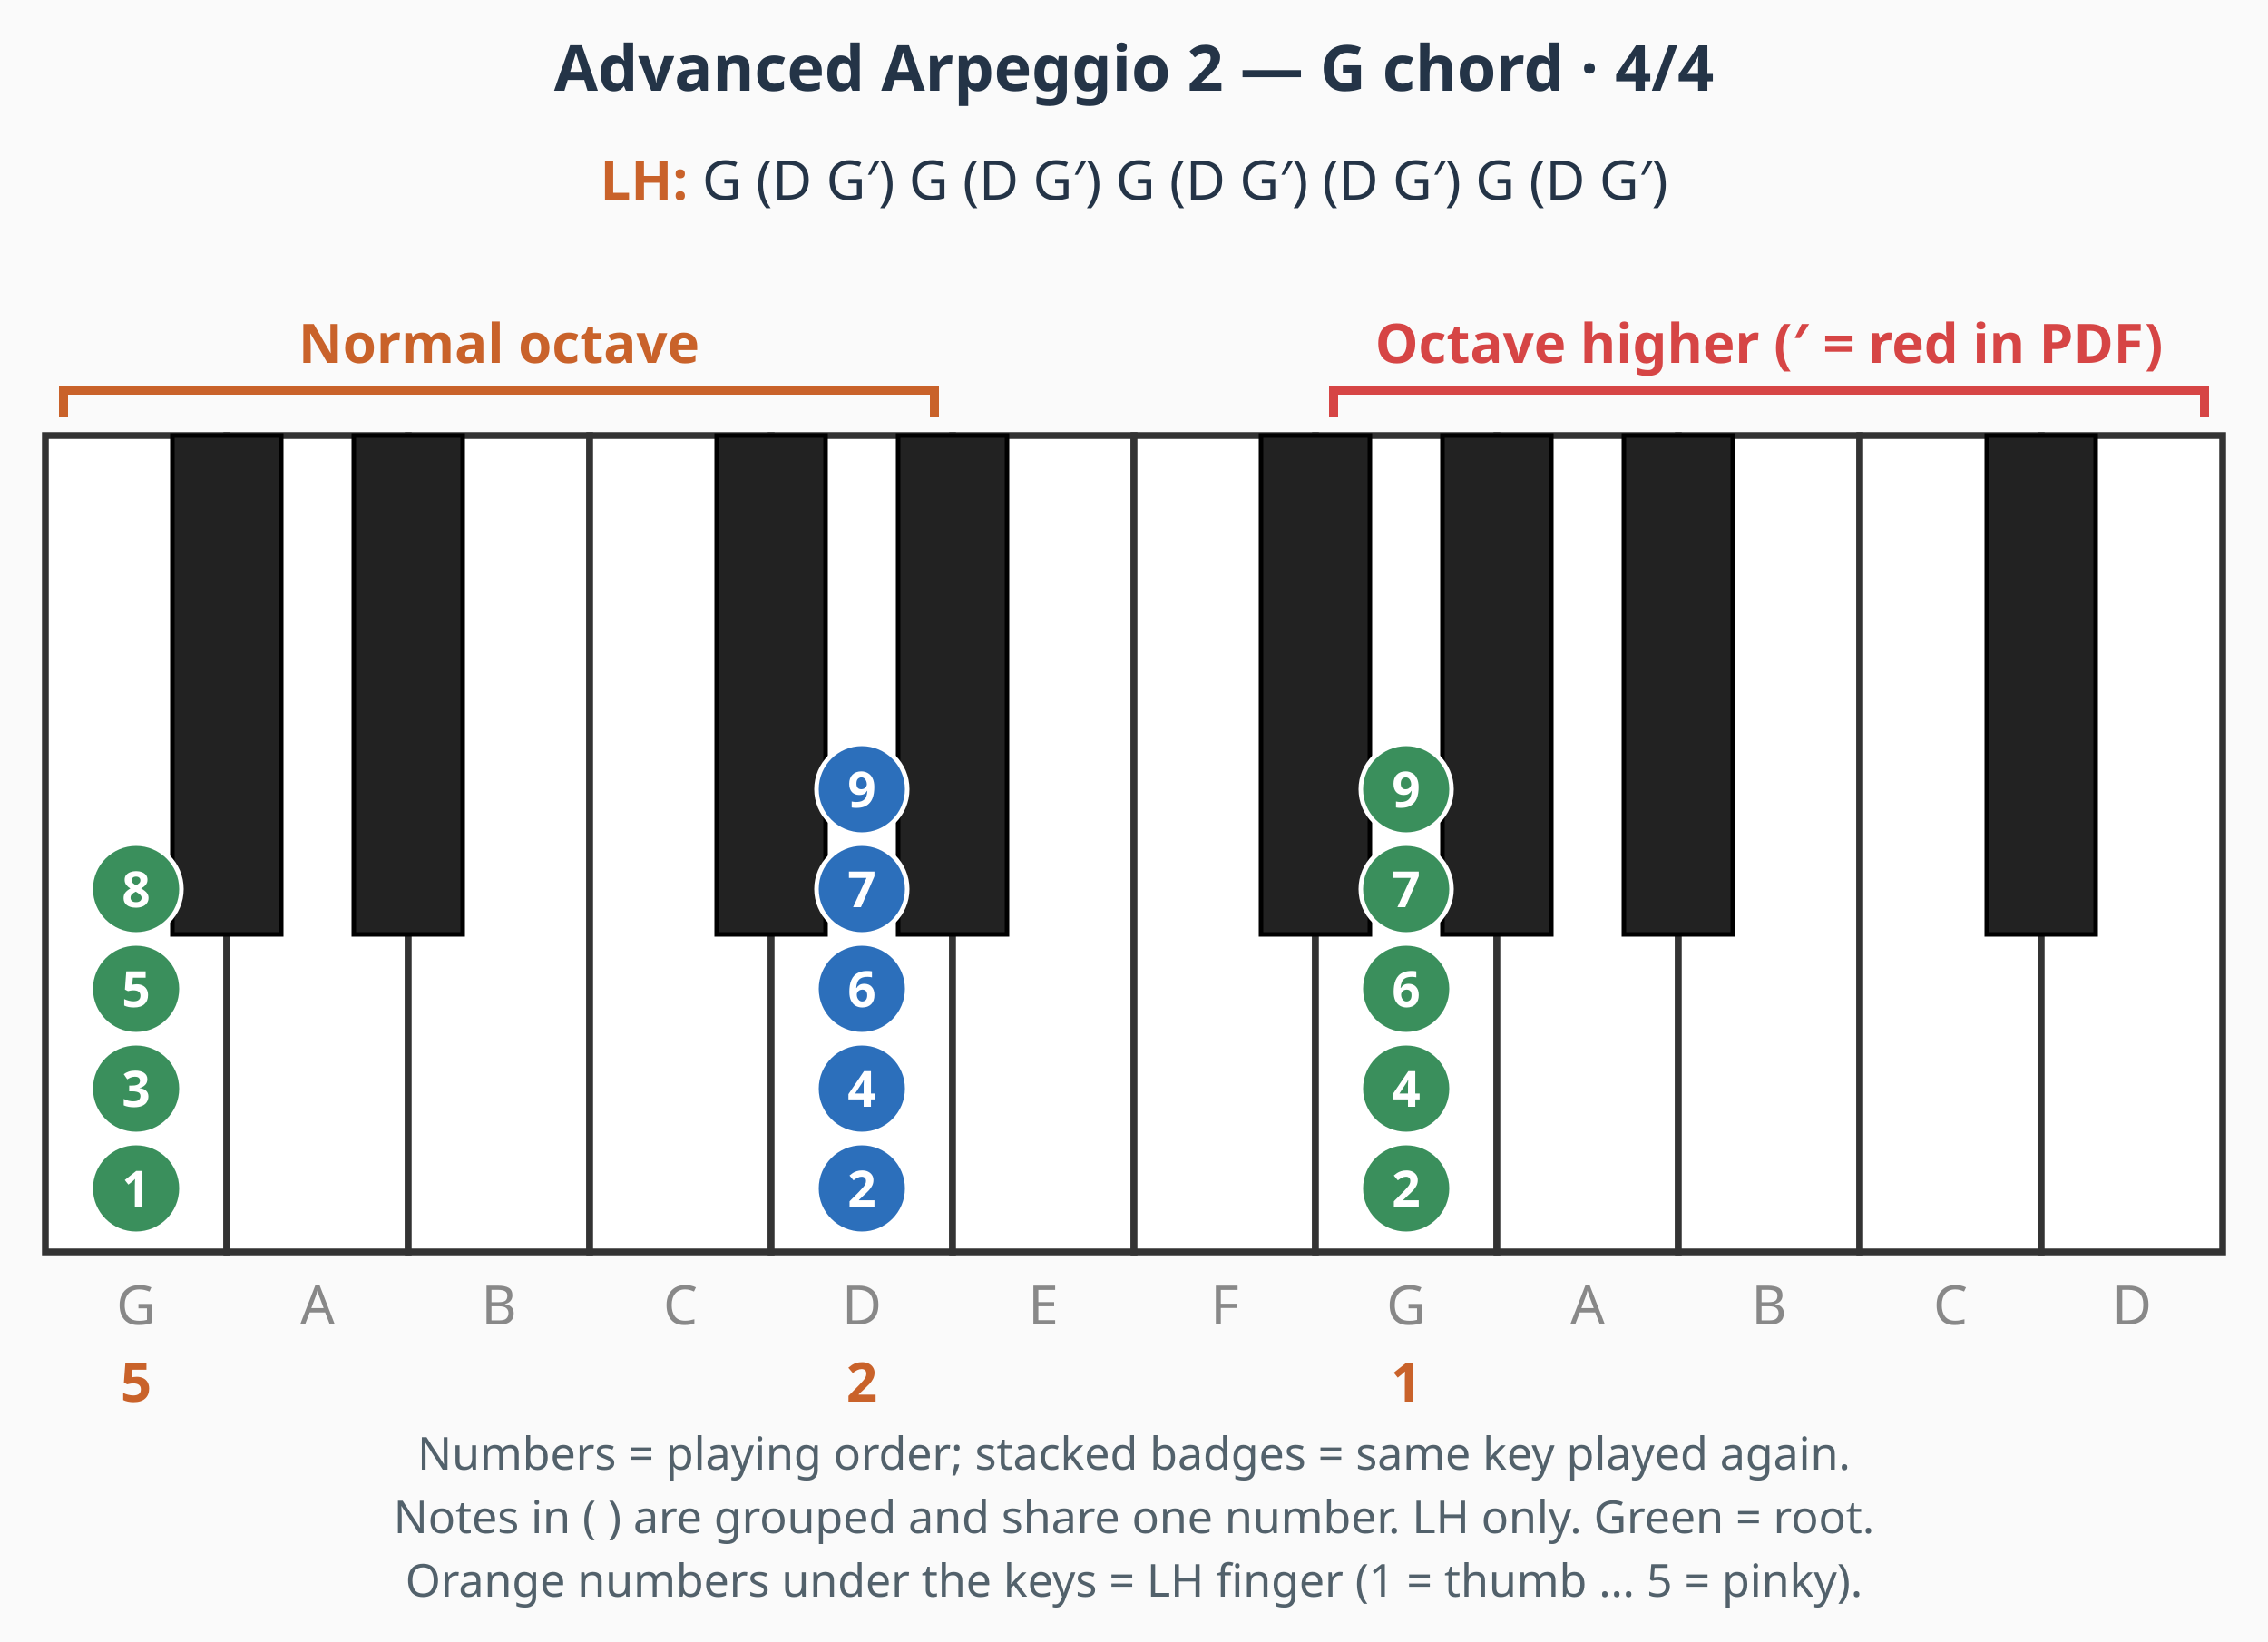
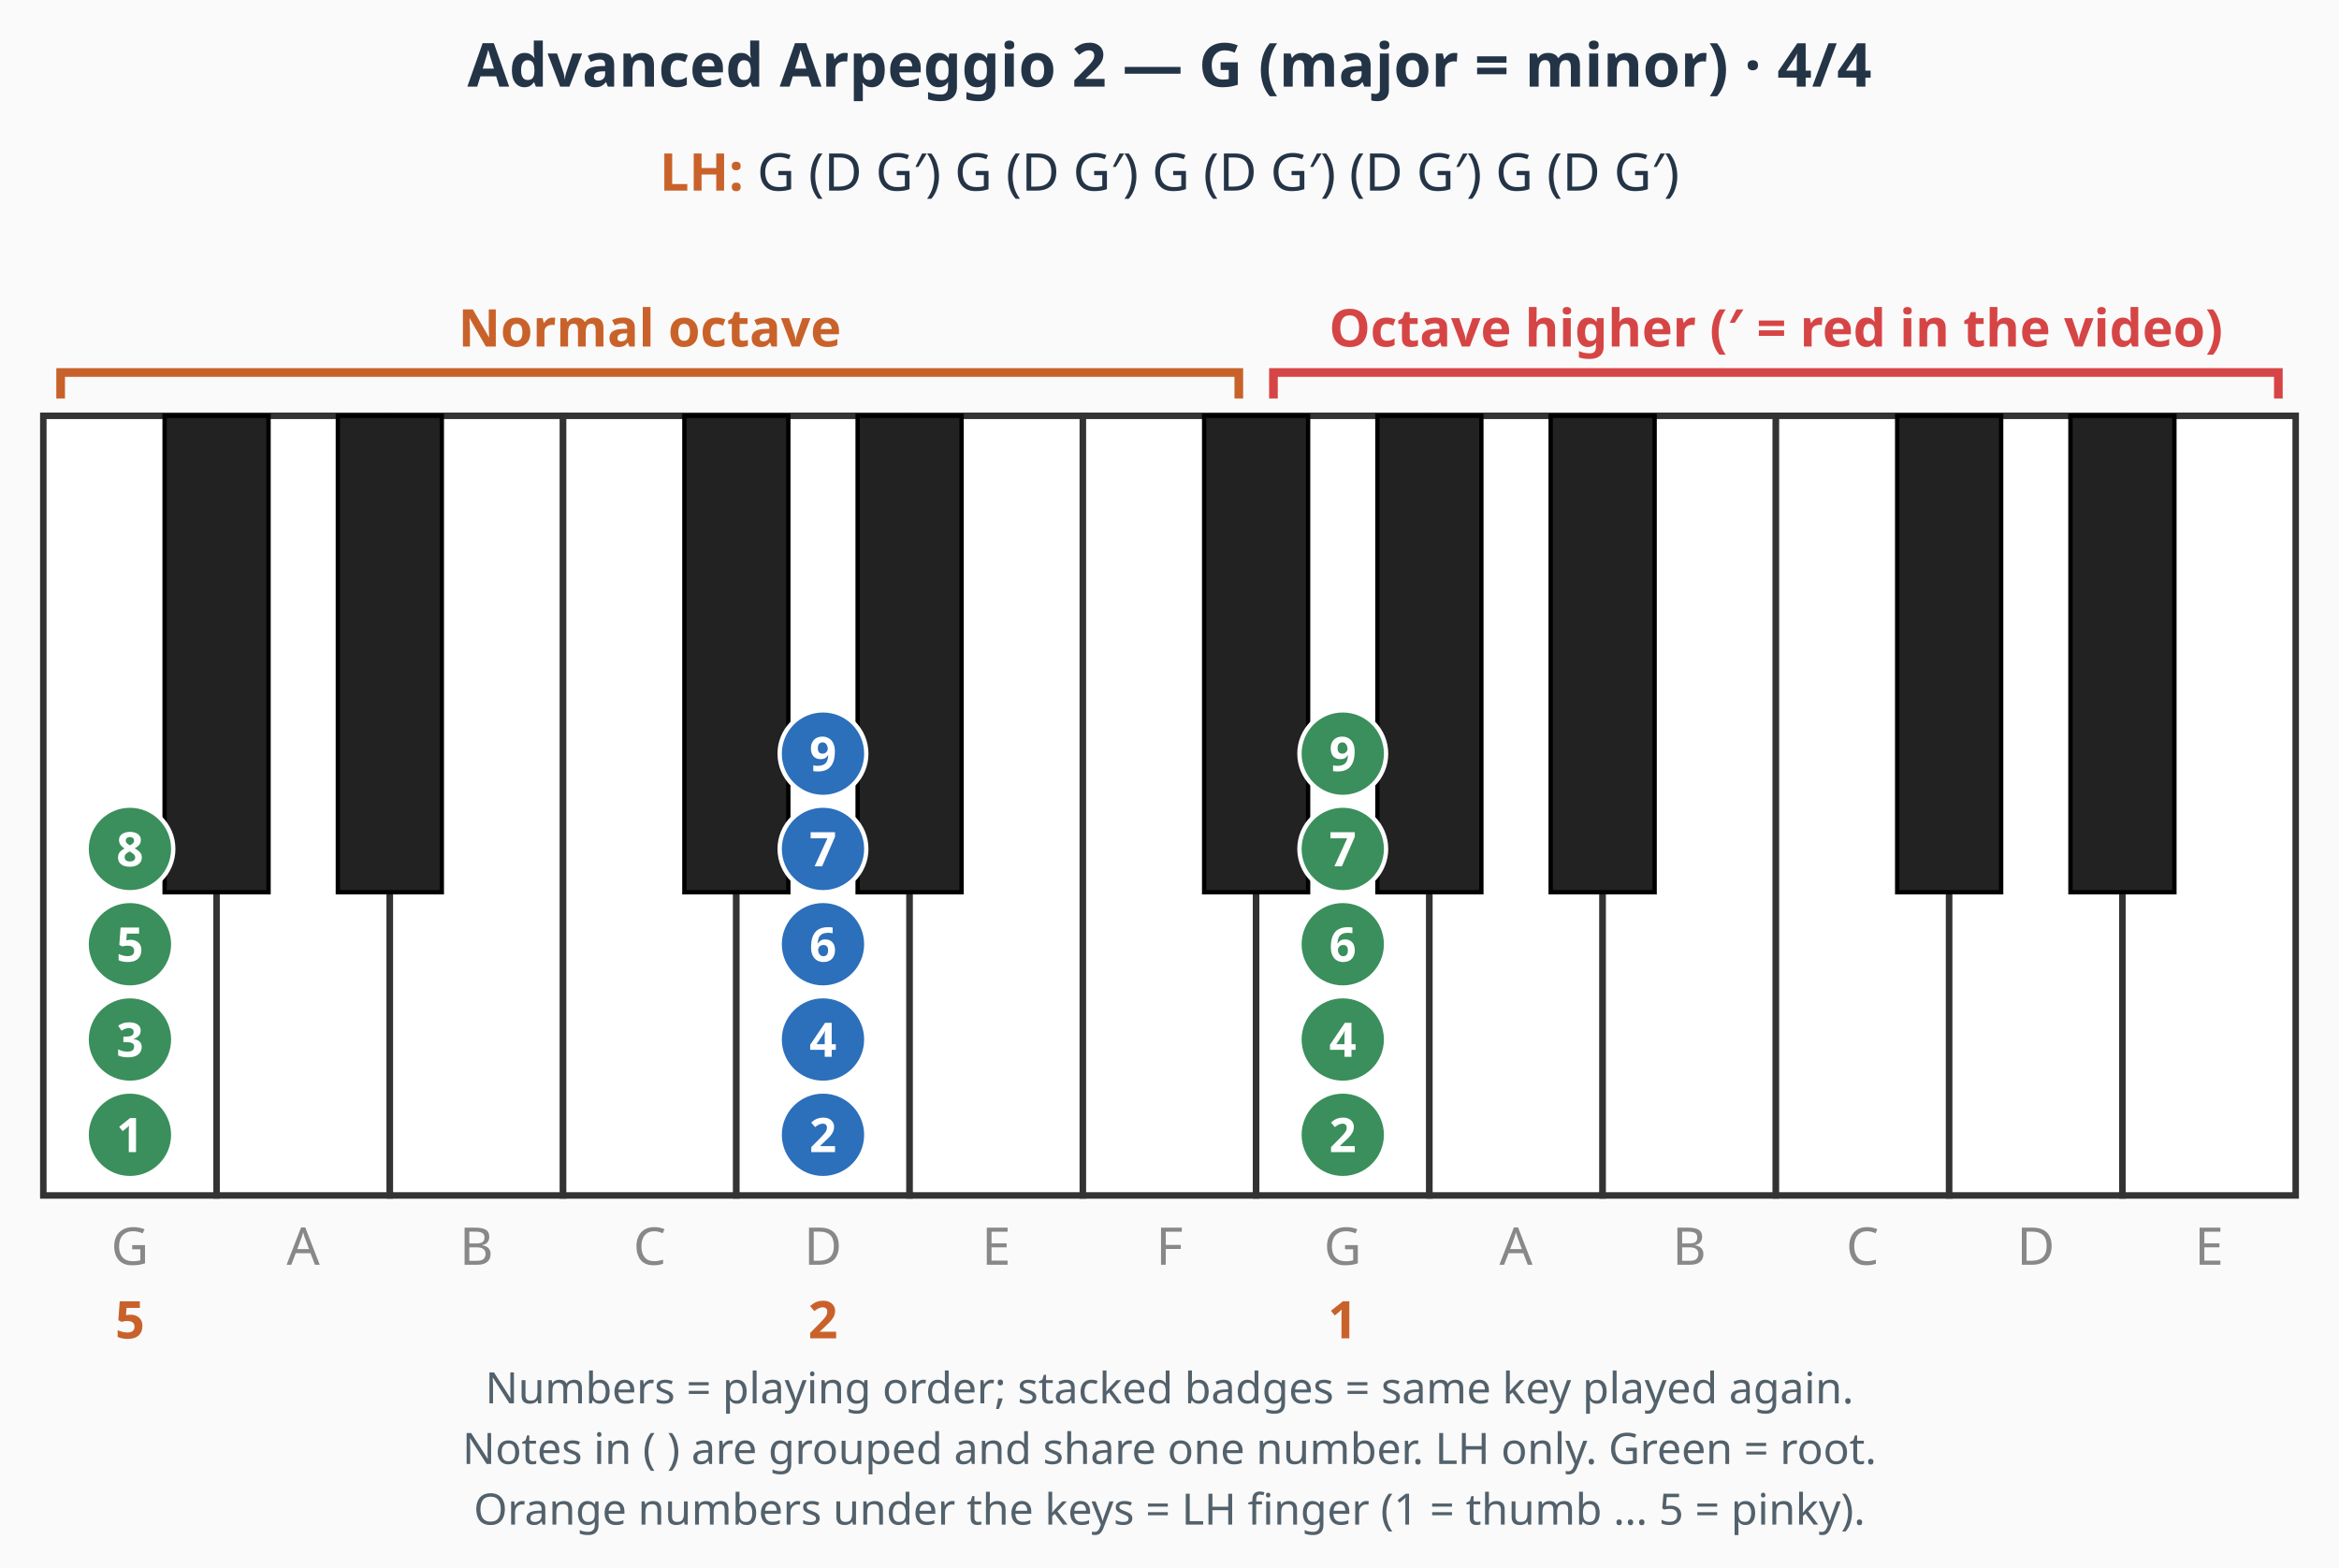
- <svg xmlns="http://www.w3.org/2000/svg" viewBox="0 0 500 362" font-family="sans-serif">
-   <rect width="500" height="362" fill="#fafafa" />
-   <text x="250" y="20" text-anchor="middle" font-size="14" font-weight="bold" fill="#243447">Advanced Arpeggio 2 — G chord · 4/4</text>
-   <text x="250" y="44" text-anchor="middle" font-size="12" fill="#243447">
+ <svg xmlns="http://www.w3.org/2000/svg" viewBox="0 0 540 362" font-family="sans-serif">
+   <rect width="540" height="362" fill="#fafafa" />
+   <text x="270" y="20" text-anchor="middle" font-size="14" font-weight="bold" fill="#243447">Advanced Arpeggio 2 — G (major = minor) · 4/4</text>
+   <text x="270" y="44" text-anchor="middle" font-size="12" fill="#243447">
    <tspan fill="#c9622a" font-weight="bold">LH:</tspan> G (D G′) G (D G′) G (D G′) (D G′) G (D G′)</text>
-   <path d="M14 92 V86 H206 V92" fill="none" stroke="#c9622a" stroke-width="2" />
-   <text x="110" y="80" text-anchor="middle" font-size="12" font-weight="bold" fill="#c9622a">Normal octave</text>
-   <path d="M294 92 V86 H486 V92" fill="none" stroke="#d64545" stroke-width="2" />
-   <text x="390" y="80" text-anchor="middle" font-size="12" font-weight="bold" fill="#d64545">Octave higher (′ = red in PDF)</text>
+   <path d="M14 92 V86 H286 V92" fill="none" stroke="#c9622a" stroke-width="2" />
+   <text x="150" y="80" text-anchor="middle" font-size="12" font-weight="bold" fill="#c9622a">Normal octave</text>
+   <path d="M294 92 V86 H526 V92" fill="none" stroke="#d64545" stroke-width="2" />
+   <text x="410" y="80" text-anchor="middle" font-size="12" font-weight="bold" fill="#d64545">Octave higher (′ = red in the video)</text>
  <g transform="translate(0,96)">
    <g stroke="#333" stroke-width="1.5">
      <rect x="10" y="0" width="40" height="180" fill="#ffffff" />
      <rect x="50" y="0" width="40" height="180" fill="#ffffff" />
      <rect x="90" y="0" width="40" height="180" fill="#ffffff" />
      <rect x="130" y="0" width="40" height="180" fill="#ffffff" />
      <rect x="170" y="0" width="40" height="180" fill="#ffffff" />
      <rect x="210" y="0" width="40" height="180" fill="#ffffff" />
      <rect x="250" y="0" width="40" height="180" fill="#ffffff" />
      <rect x="290" y="0" width="40" height="180" fill="#ffffff" />
      <rect x="330" y="0" width="40" height="180" fill="#ffffff" />
      <rect x="370" y="0" width="40" height="180" fill="#ffffff" />
      <rect x="410" y="0" width="40" height="180" fill="#ffffff" />
      <rect x="450" y="0" width="40" height="180" fill="#ffffff" />
+       <rect x="490" y="0" width="40" height="180" fill="#ffffff" />
    </g>
    <g stroke="#000" stroke-width="1" fill="#222222">
      <rect x="38" y="0" width="24" height="110" />
      <rect x="78" y="0" width="24" height="110" />
      <rect x="158" y="0" width="24" height="110" />
      <rect x="198" y="0" width="24" height="110" />
      <rect x="278" y="0" width="24" height="110" />
      <rect x="318" y="0" width="24" height="110" />
      <rect x="358" y="0" width="24" height="110" />
      <rect x="438" y="0" width="24" height="110" />
+       <rect x="478" y="0" width="24" height="110" />
    </g>
    <g>
      <circle cx="30" cy="166" r="10" fill="#3a8f5c" stroke="#ffffff" stroke-width="1" />
      <circle cx="30" cy="144" r="10" fill="#3a8f5c" stroke="#ffffff" stroke-width="1" />
      <circle cx="30" cy="122" r="10" fill="#3a8f5c" stroke="#ffffff" stroke-width="1" />
      <circle cx="30" cy="100" r="10" fill="#3a8f5c" stroke="#ffffff" stroke-width="1" />
      <circle cx="190" cy="166" r="10" fill="#2c6fbb" stroke="#ffffff" stroke-width="1" />
      <circle cx="190" cy="144" r="10" fill="#2c6fbb" stroke="#ffffff" stroke-width="1" />
      <circle cx="190" cy="122" r="10" fill="#2c6fbb" stroke="#ffffff" stroke-width="1" />
      <circle cx="190" cy="100" r="10" fill="#2c6fbb" stroke="#ffffff" stroke-width="1" />
      <circle cx="190" cy="78" r="10" fill="#2c6fbb" stroke="#ffffff" stroke-width="1" />
      <circle cx="310" cy="166" r="10" fill="#3a8f5c" stroke="#ffffff" stroke-width="1" />
      <circle cx="310" cy="144" r="10" fill="#3a8f5c" stroke="#ffffff" stroke-width="1" />
      <circle cx="310" cy="122" r="10" fill="#3a8f5c" stroke="#ffffff" stroke-width="1" />
      <circle cx="310" cy="100" r="10" fill="#3a8f5c" stroke="#ffffff" stroke-width="1" />
      <circle cx="310" cy="78" r="10" fill="#3a8f5c" stroke="#ffffff" stroke-width="1" />
    </g>
    <g fill="#ffffff" font-size="11" font-weight="bold" text-anchor="middle">
      <text x="30" y="170">1</text>
      <text x="30" y="148">3</text>
      <text x="30" y="126">5</text>
      <text x="30" y="104">8</text>
      <text x="190" y="170">2</text>
      <text x="190" y="148">4</text>
      <text x="190" y="126">6</text>
      <text x="190" y="104">7</text>
      <text x="190" y="82">9</text>
      <text x="310" y="170">2</text>
      <text x="310" y="148">4</text>
      <text x="310" y="126">6</text>
      <text x="310" y="104">7</text>
      <text x="310" y="82">9</text>
    </g>
    <g fill="#888" font-size="12" text-anchor="middle">
      <text x="30" y="196">G</text>
      <text x="70" y="196">A</text>
      <text x="110" y="196">B</text>
      <text x="150" y="196">C</text>
      <text x="190" y="196">D</text>
      <text x="230" y="196">E</text>
      <text x="270" y="196">F</text>
      <text x="310" y="196">G</text>
      <text x="350" y="196">A</text>
      <text x="390" y="196">B</text>
      <text x="430" y="196">C</text>
      <text x="470" y="196">D</text>
+       <text x="510" y="196">E</text>
    </g>
    <g font-size="12" font-weight="bold" text-anchor="middle">
      <text x="30" y="213" fill="#c9622a">5</text>
      <text x="190" y="213" fill="#c9622a">2</text>
      <text x="310" y="213" fill="#c9622a">1</text>
    </g>
  </g>
-   <text x="250" y="324" text-anchor="middle" font-size="10" fill="#52616b">Numbers = playing order; stacked badges = same key played again.</text>
-   <text x="250" y="338" text-anchor="middle" font-size="10" fill="#52616b">Notes in ( ) are grouped and share one number. LH only. Green = root.</text>
-   <text x="250" y="352" text-anchor="middle" font-size="10" fill="#52616b">Orange numbers under the keys = LH finger (1 = thumb … 5 = pinky).</text>
+   <text x="270" y="324" text-anchor="middle" font-size="10" fill="#52616b">Numbers = playing order; stacked badges = same key played again.</text>
+   <text x="270" y="338" text-anchor="middle" font-size="10" fill="#52616b">Notes in ( ) are grouped and share one number. LH only. Green = root.</text>
+   <text x="270" y="352" text-anchor="middle" font-size="10" fill="#52616b">Orange numbers under the keys = LH finger (1 = thumb … 5 = pinky).</text>
</svg>
